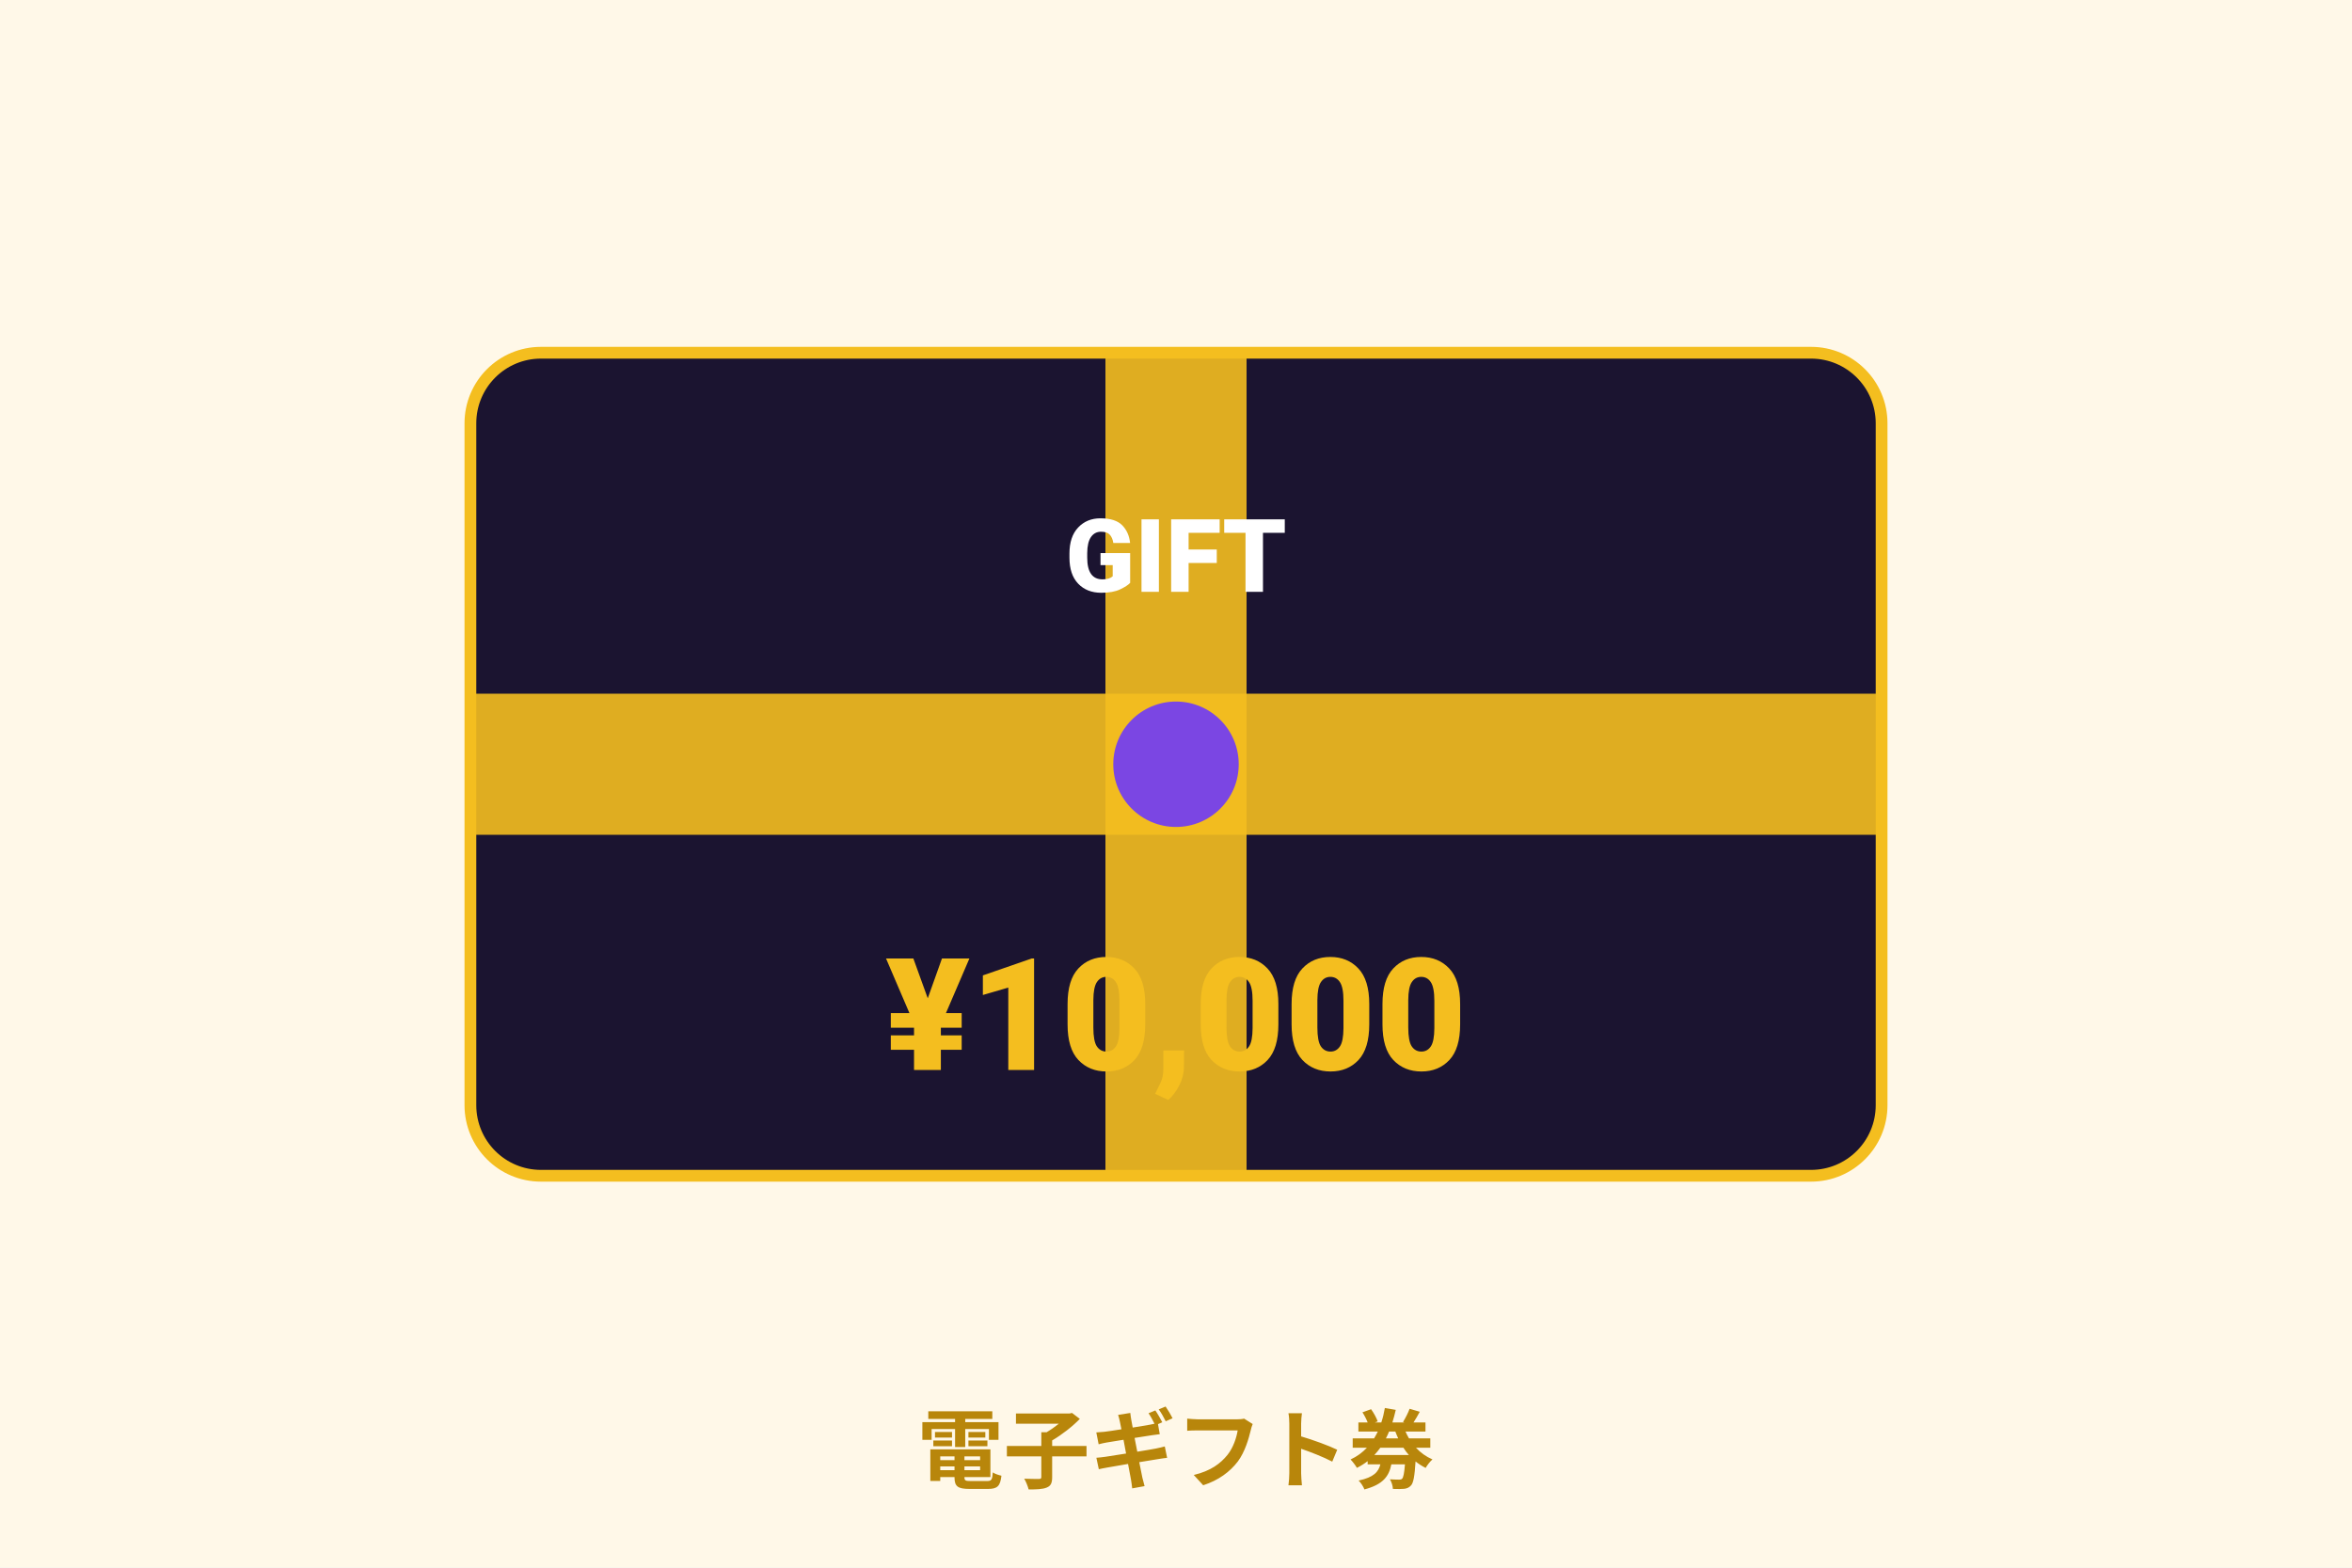
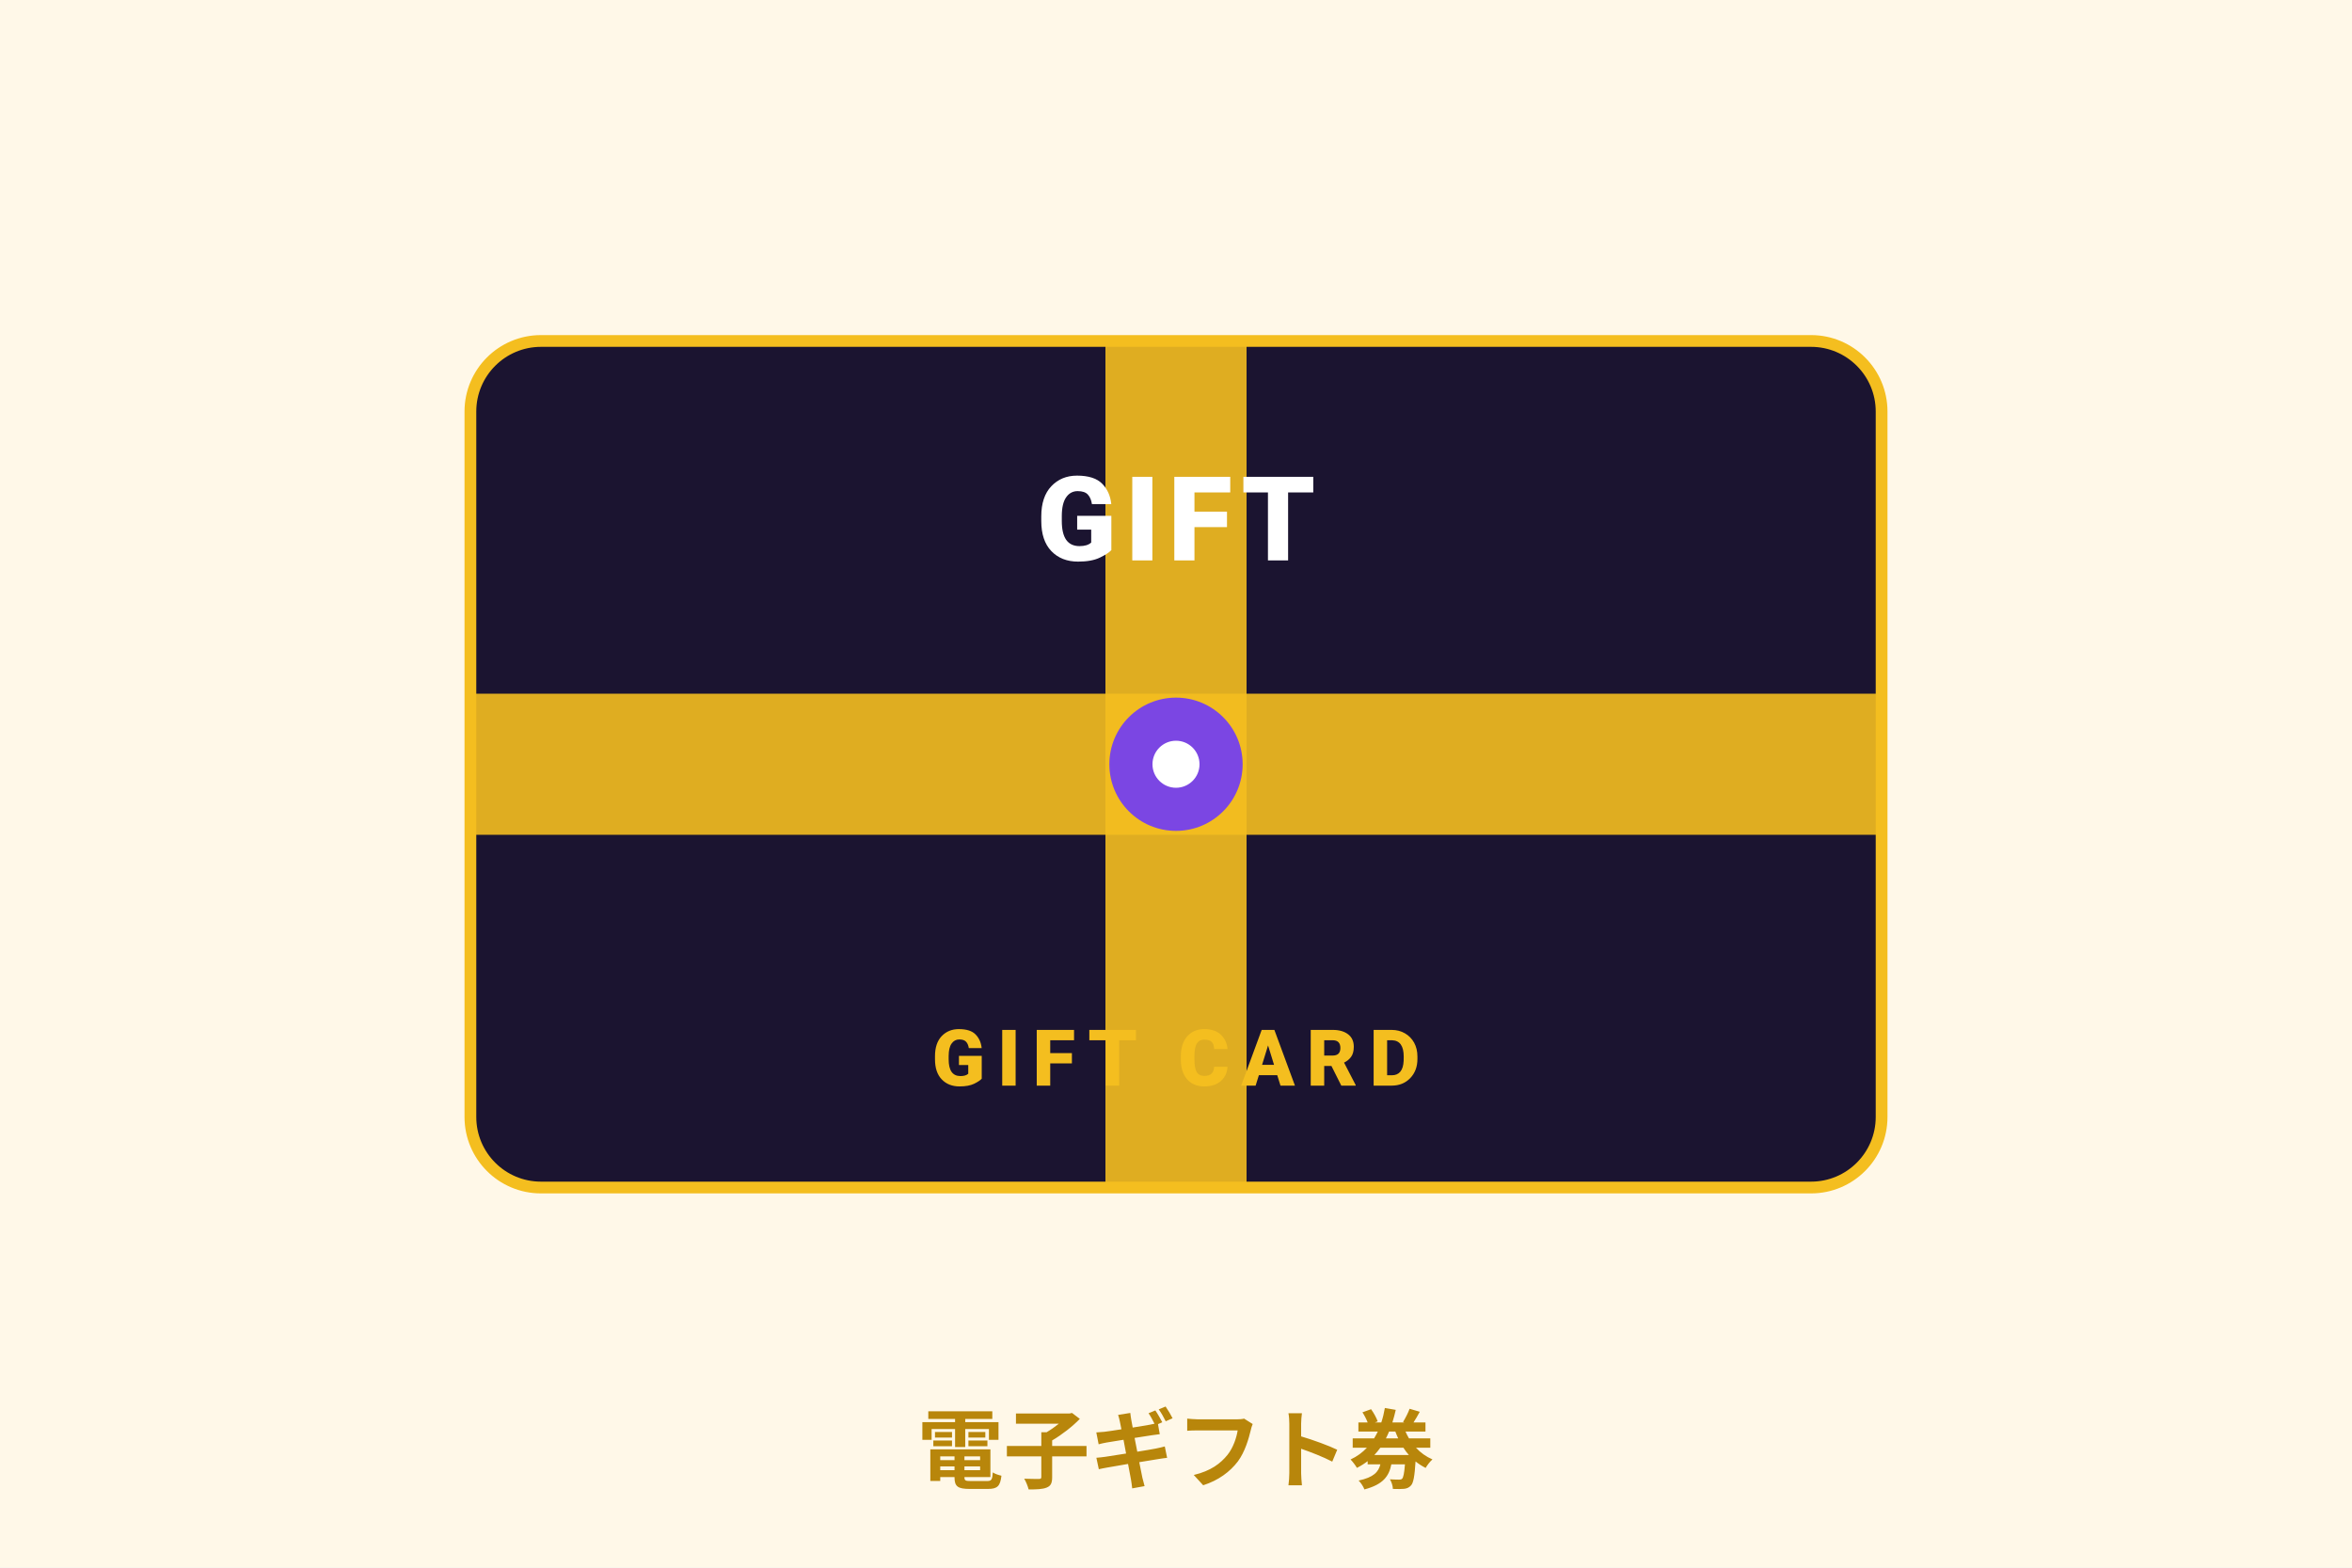
- <svg xmlns="http://www.w3.org/2000/svg" viewBox="0 0 600 400" width="600" height="400" role="img" aria-label="ギフトカード 10000円分">
+ <svg xmlns="http://www.w3.org/2000/svg" viewBox="0 0 600 400" width="600" height="400" role="img" aria-label="電子ギフト券">
  <rect width="600" height="400" fill="#fff8e8" />
  <g transform="translate(300 195)">
-     <rect x="-180" y="-105" width="360" height="210" rx="18" fill="#1b1430" />
-     <rect x="-180" y="-105" width="360" height="210" rx="18" fill="none" stroke="#f4be1f" stroke-width="3" />
-     <rect x="-18" y="-105" width="36" height="210" fill="#f4be1f" opacity=".9" />
+     <rect x="-180" y="-108" width="360" height="216" rx="18" fill="#1b1430" />
+     <rect x="-180" y="-108" width="360" height="216" rx="18" fill="none" stroke="#f4be1f" stroke-width="3" />
+     <rect x="-18" y="-108" width="36" height="216" fill="#f4be1f" opacity=".9" />
    <rect x="-180" y="-18" width="360" height="36" fill="#f4be1f" opacity=".9" />
-     <circle cx="0" cy="0" r="16" fill="#7b46e3" />
-     <text x="0" y="-44" font-family="system-ui,Segoe UI,Roboto,sans-serif" font-size="26" font-weight="800" fill="#fff" text-anchor="middle">GIFT</text>
-     <text x="0" y="78" font-family="system-ui,Segoe UI,Roboto,sans-serif" font-size="40" font-weight="900" fill="#f4be1f" text-anchor="middle">¥10,000</text>
+     <circle cx="0" cy="0" r="17" fill="#7b46e3" />
+     <circle cx="0" cy="0" r="6" fill="#fff" />
+     <text x="0" y="-52" font-family="system-ui,Segoe UI,Roboto,sans-serif" font-size="30" font-weight="900" fill="#fff" text-anchor="middle" letter-spacing="2">GIFT</text>
+     <text x="0" y="82" font-family="system-ui,Segoe UI,Roboto,sans-serif" font-size="20" font-weight="800" fill="#f4be1f" text-anchor="middle" letter-spacing="3">GIFT CARD</text>
  </g>
  <text x="300" y="378" font-family="system-ui,Segoe UI,Roboto,sans-serif" font-size="22" font-weight="700" fill="#b8860b" text-anchor="middle">電子ギフト券</text>
</svg>
